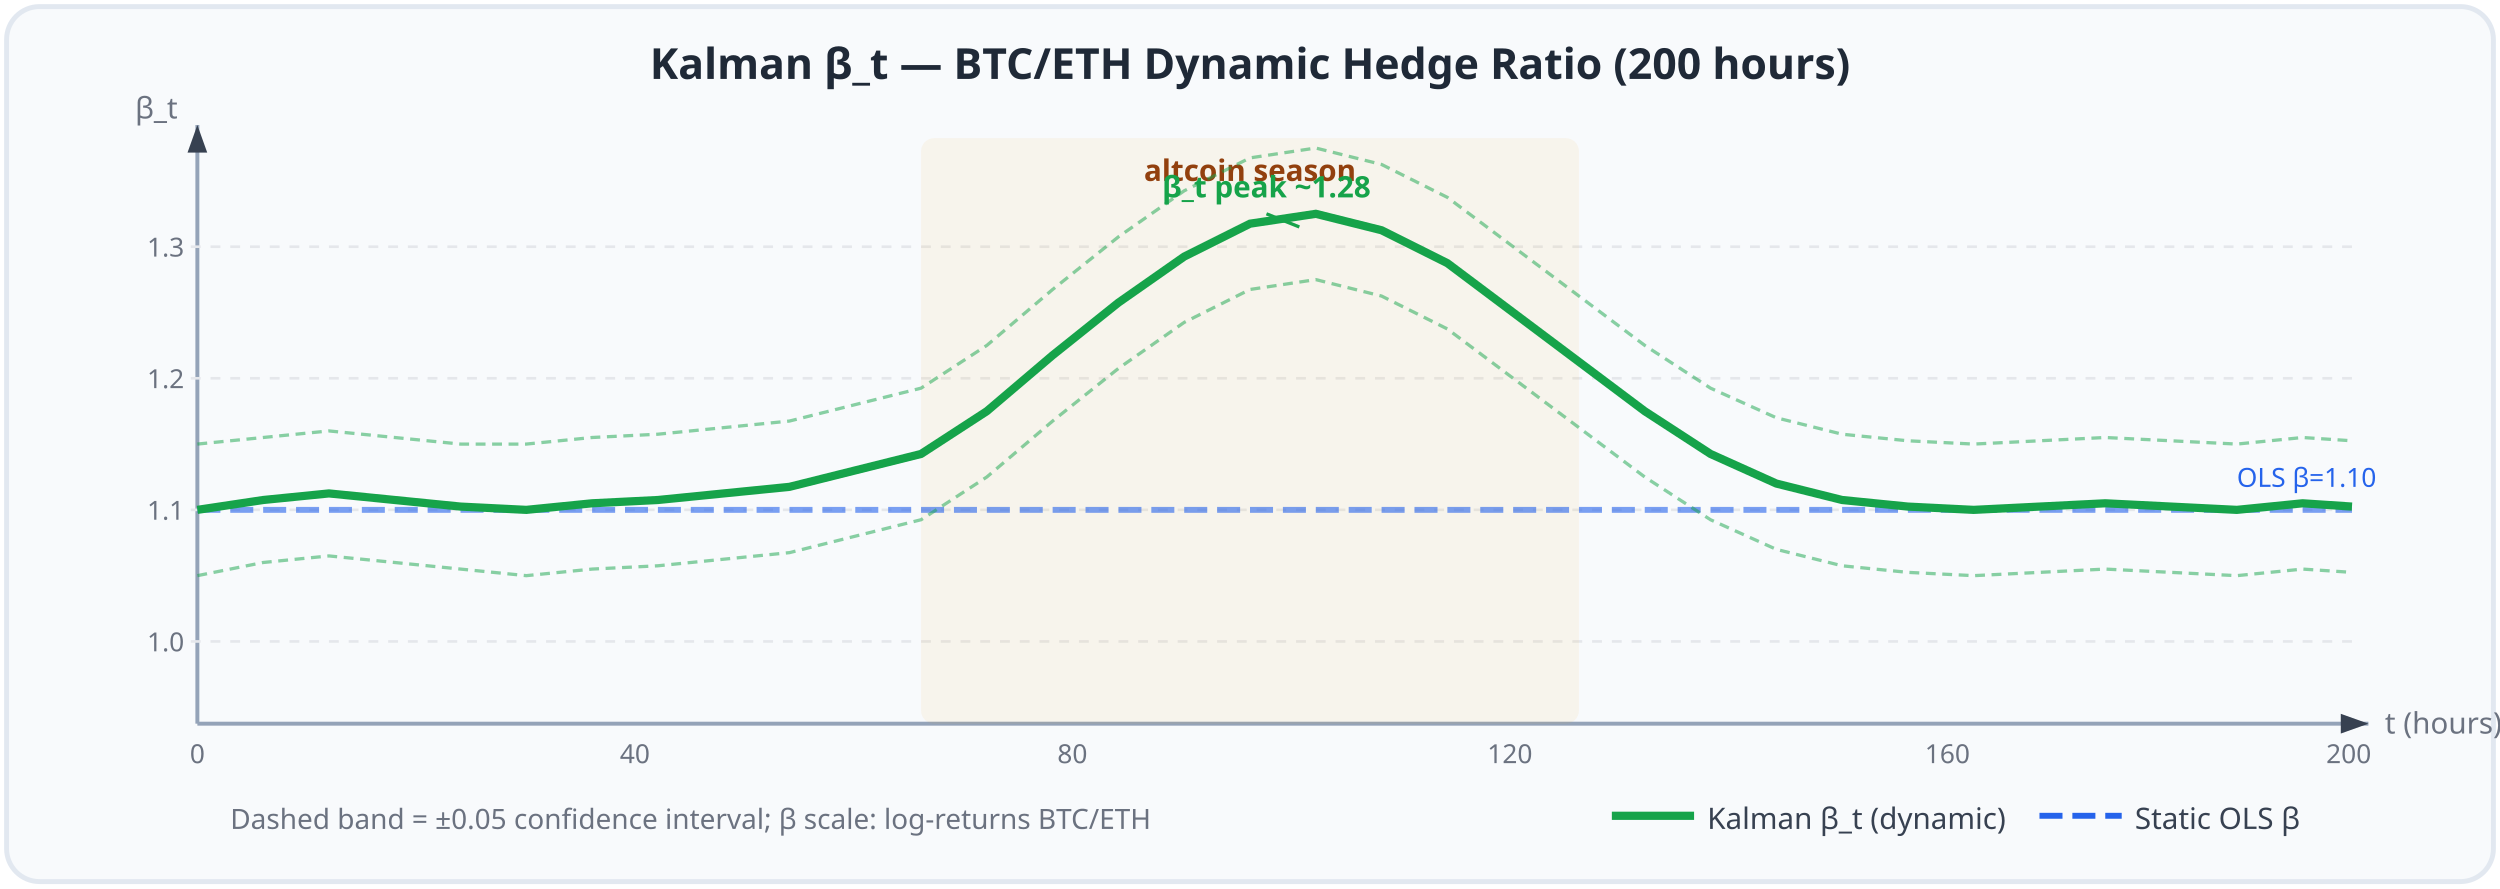
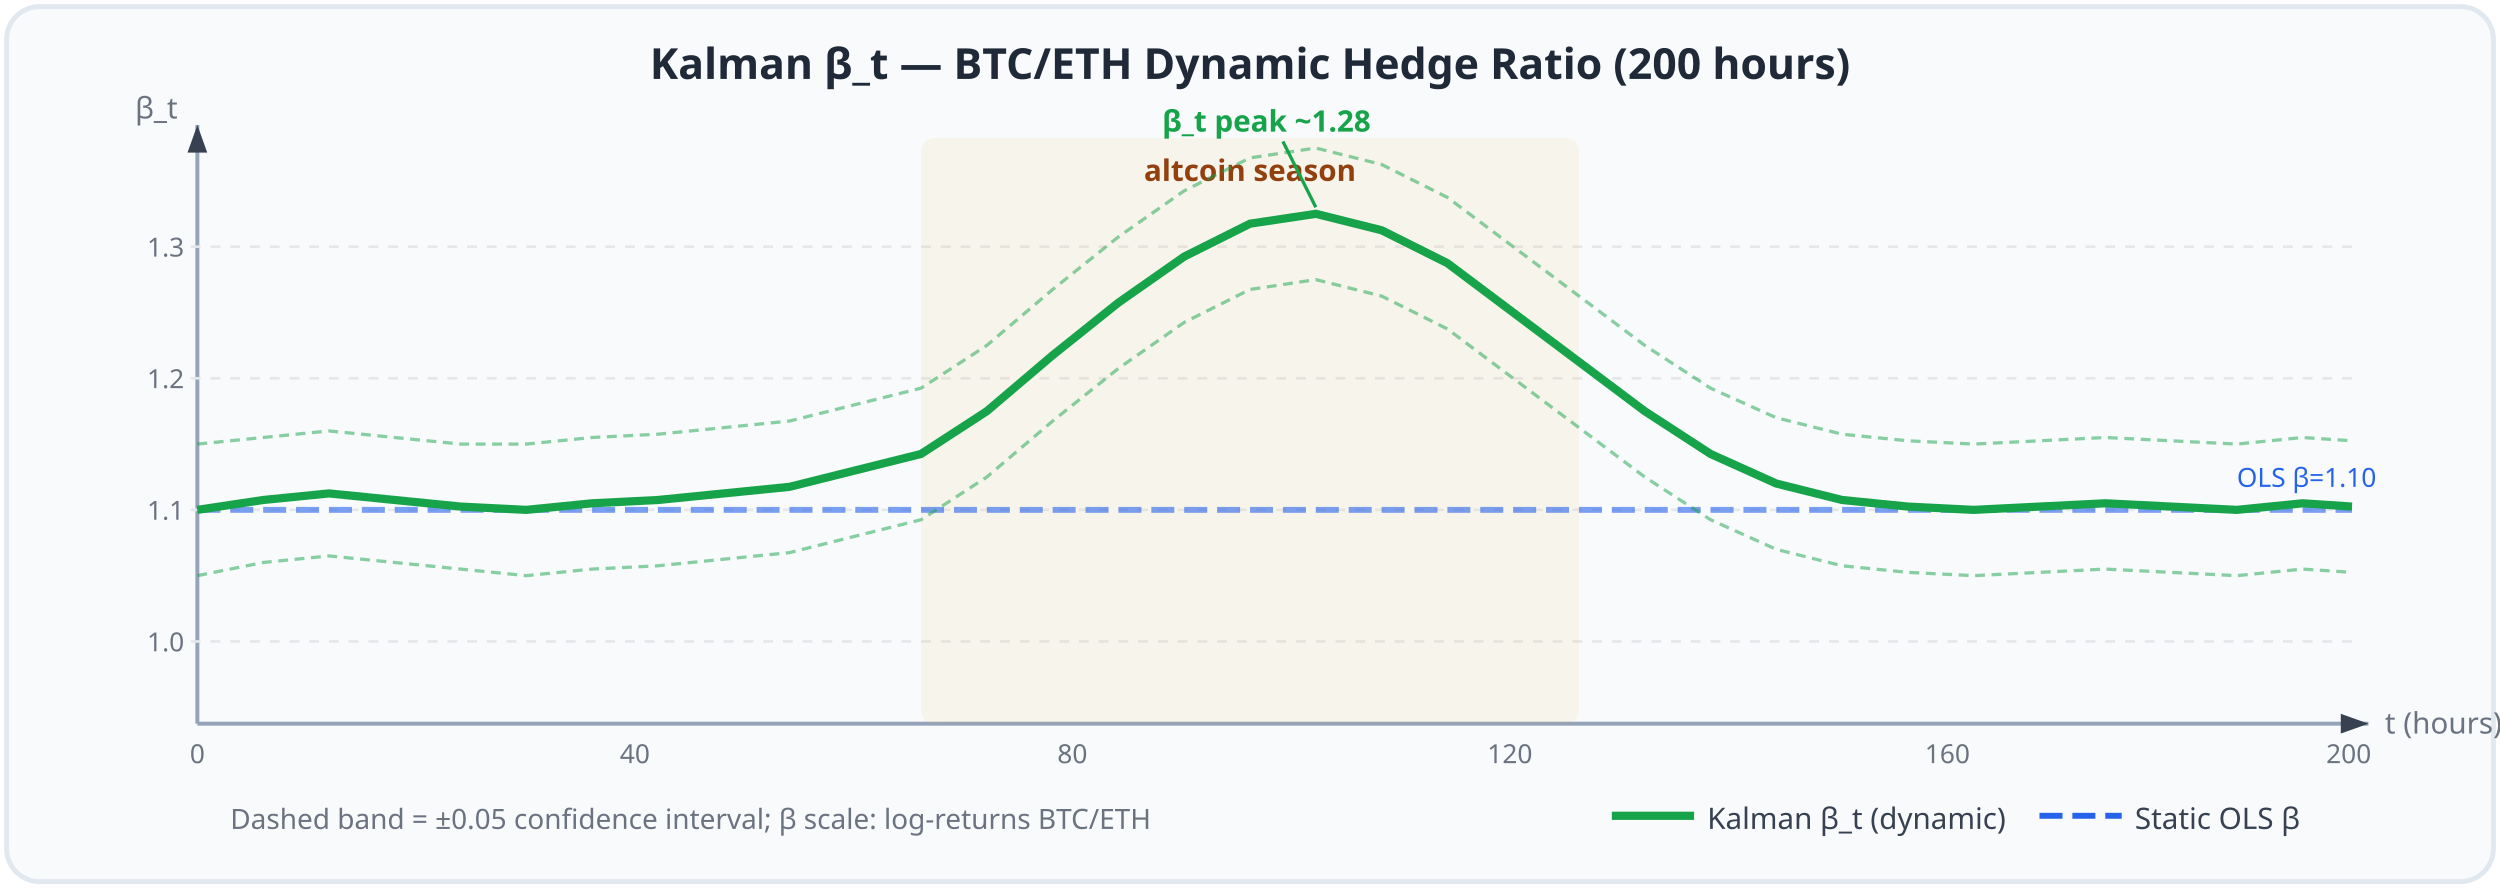
<svg xmlns="http://www.w3.org/2000/svg" viewBox="0 0 760 270" font-family="sans-serif">
  <defs>
    <marker id="arw" markerWidth="7" markerHeight="5" refX="7" refY="2.5" orient="auto">
      <polygon points="0 0, 7 2.5, 0 5" fill="#374151" />
    </marker>
  </defs>
  <rect x="2" y="2" width="756" height="266" rx="10" fill="#f8fafc" stroke="#e2e8f0" stroke-width="1.5" />
  <text x="380" y="24" text-anchor="middle" font-size="13" font-weight="700" fill="#1f2937">Kalman β_t — BTC/ETH Dynamic Hedge Ratio (200 hours)</text>
  <line x1="60" y1="220" x2="720" y2="220" stroke="#94a3b8" stroke-width="1.2" marker-end="url(#arw)" />
  <line x1="60" y1="220" x2="60" y2="38" stroke="#94a3b8" stroke-width="1.2" marker-end="url(#arw)" />
  <text x="725" y="223" font-size="9" fill="#6b7280">t (hours)</text>
  <text x="54" y="36" text-anchor="end" font-size="9" fill="#6b7280">β_t</text>
  <line x1="58" y1="195" x2="715" y2="195" stroke="#e5e7eb" stroke-width="0.8" stroke-dasharray="3,3" />
  <text x="56" y="198" text-anchor="end" font-size="8" fill="#6b7280">1.0</text>
  <line x1="58" y1="155" x2="715" y2="155" stroke="#e5e7eb" stroke-width="0.8" stroke-dasharray="3,3" />
  <text x="56" y="158" text-anchor="end" font-size="8" fill="#6b7280">1.1</text>
  <line x1="58" y1="115" x2="715" y2="115" stroke="#e5e7eb" stroke-width="0.8" stroke-dasharray="3,3" />
  <text x="56" y="118" text-anchor="end" font-size="8" fill="#6b7280">1.2</text>
  <line x1="58" y1="75" x2="715" y2="75" stroke="#e5e7eb" stroke-width="0.8" stroke-dasharray="3,3" />
  <text x="56" y="78" text-anchor="end" font-size="8" fill="#6b7280">1.3</text>
  <text x="60" y="232" text-anchor="middle" font-size="8" fill="#6b7280">0</text>
  <text x="193" y="232" text-anchor="middle" font-size="8" fill="#6b7280">40</text>
  <text x="326" y="232" text-anchor="middle" font-size="8" fill="#6b7280">80</text>
  <text x="459" y="232" text-anchor="middle" font-size="8" fill="#6b7280">120</text>
  <text x="592" y="232" text-anchor="middle" font-size="8" fill="#6b7280">160</text>
  <text x="714" y="232" text-anchor="middle" font-size="8" fill="#6b7280">200</text>
  <rect x="280" y="42" width="200" height="178" fill="#f59e0b" opacity="0.07" rx="4" />
  <text x="380" y="55" text-anchor="middle" font-size="9" fill="#92400e" font-weight="700">altcoin season</text>
  <line x1="60" y1="155" x2="715" y2="155" stroke="#2563eb" stroke-width="1.8" stroke-dasharray="7,3" opacity="0.6" />
  <text x="680" y="148" font-size="8" fill="#2563eb">OLS β=1.10</text>
  <polyline points="60,155 80,152 100,150 120,152 140,154 160,155 180,153 200,152 220,150 240,148 260,143 280,138 300,125 320,108 340,92 360,78 380,68 400,65 420,70 440,80 460,95 480,110 500,125 520,138 540,147 560,152 580,154 600,155 620,154 640,153 660,154 680,155 700,153 715,154" fill="none" stroke="#16a34a" stroke-width="2.5" />
  <polyline points="60,135 80,133 100,131 120,133 140,135 160,135 180,133 200,132 220,130 240,128 260,123 280,118 300,105 320,88 340,72 360,58 380,48 400,45 420,50 440,60 460,75 480,90 500,105 520,118 540,127 560,132 580,134 600,135 620,134 640,133 660,134 680,135 700,133 715,134" fill="none" stroke="#16a34a" stroke-width="1" stroke-dasharray="3,2" opacity="0.5" />
  <polyline points="60,175 80,171 100,169 120,171 140,173 160,175 180,173 200,172 220,170 240,168 260,163 280,158 300,145 320,128 340,112 360,98 380,88 400,85 420,90 440,100 460,115 480,130 500,145 520,158 540,167 560,172 580,174 600,175 620,174 640,173 660,174 680,175 700,173 715,174" fill="none" stroke="#16a34a" stroke-width="1" stroke-dasharray="3,2" opacity="0.5" />
-   <text x="385" y="60" text-anchor="middle" font-size="9" fill="#16a34a" font-weight="700">β_t peak ~1.28</text>
-   <line x1="385" y1="65" x2="395" y2="69" stroke="#16a34a" stroke-width="1" />
+   <text x="385" y="40" text-anchor="middle" font-size="9" fill="#16a34a" font-weight="700">β_t peak ~1.28</text>
+   <line x1="390" y1="43" x2="400" y2="63" stroke="#16a34a" stroke-width="1" />
  <line x1="490" y1="248" x2="515" y2="248" stroke="#16a34a" stroke-width="2.5" />
  <text x="519" y="252" font-size="9" fill="#374151">Kalman β_t (dynamic)</text>
  <line x1="620" y1="248" x2="645" y2="248" stroke="#2563eb" stroke-width="1.8" stroke-dasharray="7,3" />
  <text x="649" y="252" font-size="9" fill="#374151">Static OLS β</text>
  <text x="70" y="252" font-size="8.5" fill="#6b7280">Dashed band = ±0.05 confidence interval; β scale: log-returns BTC/ETH</text>
</svg>
